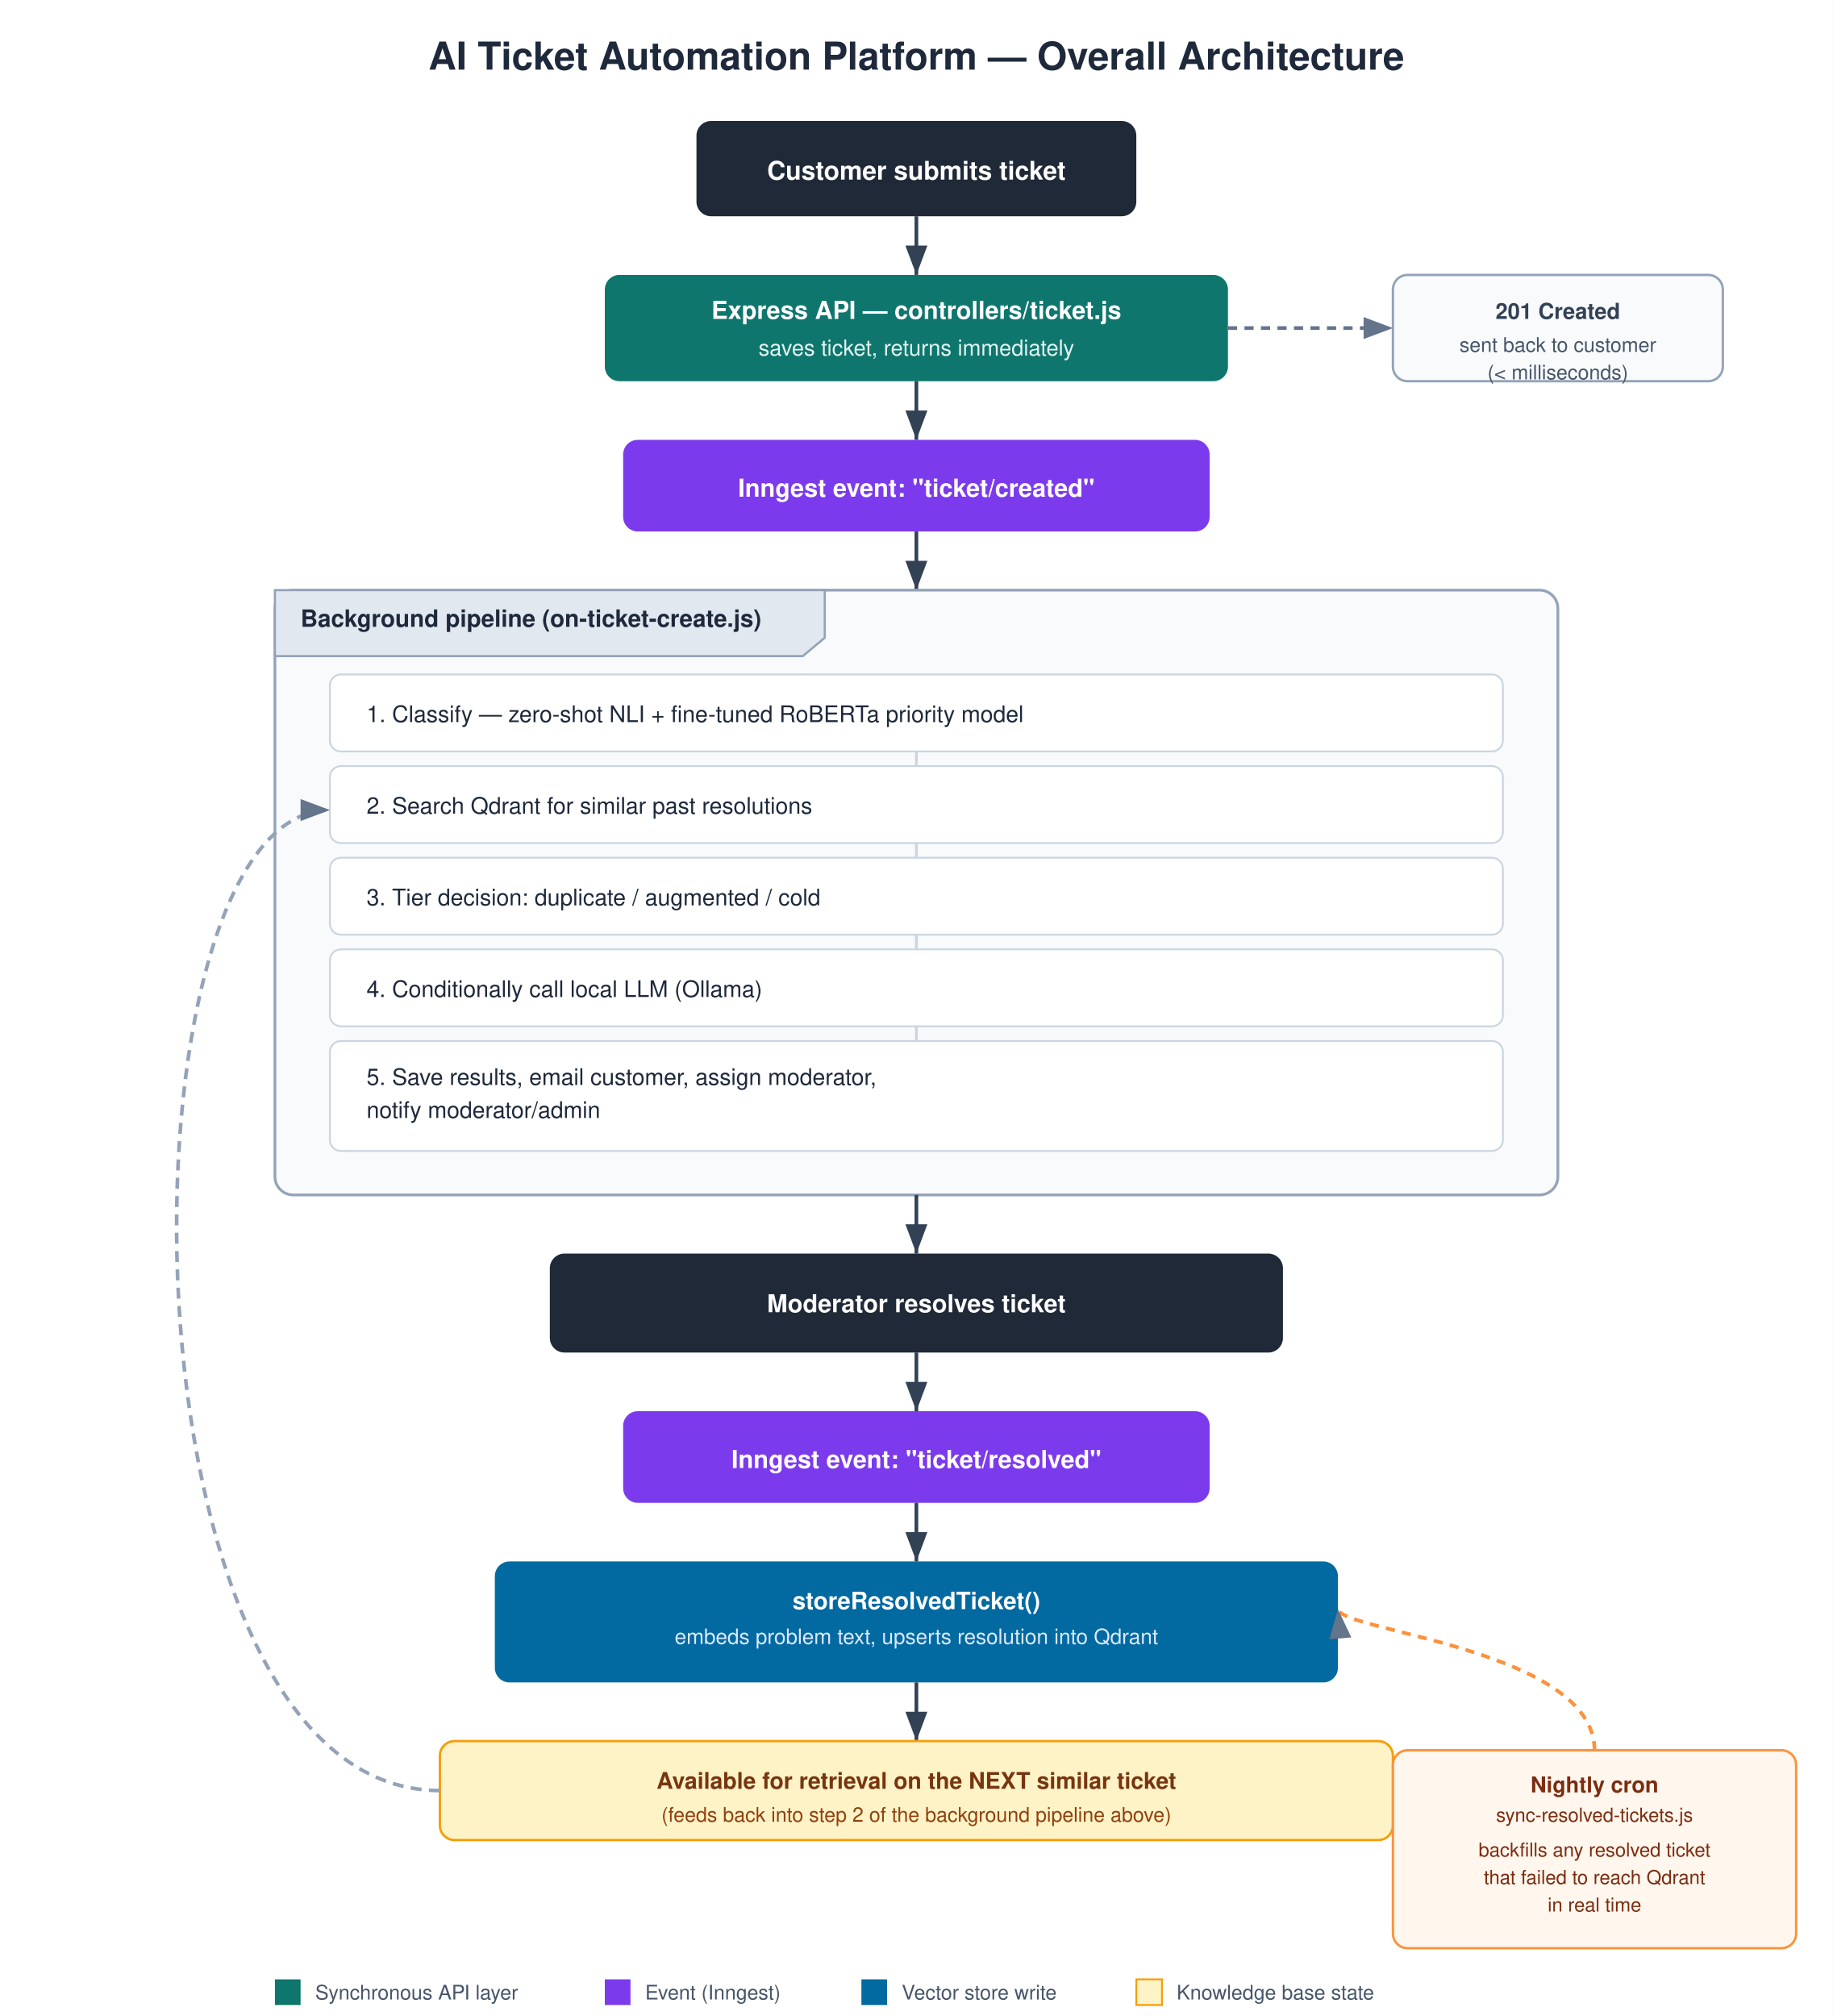
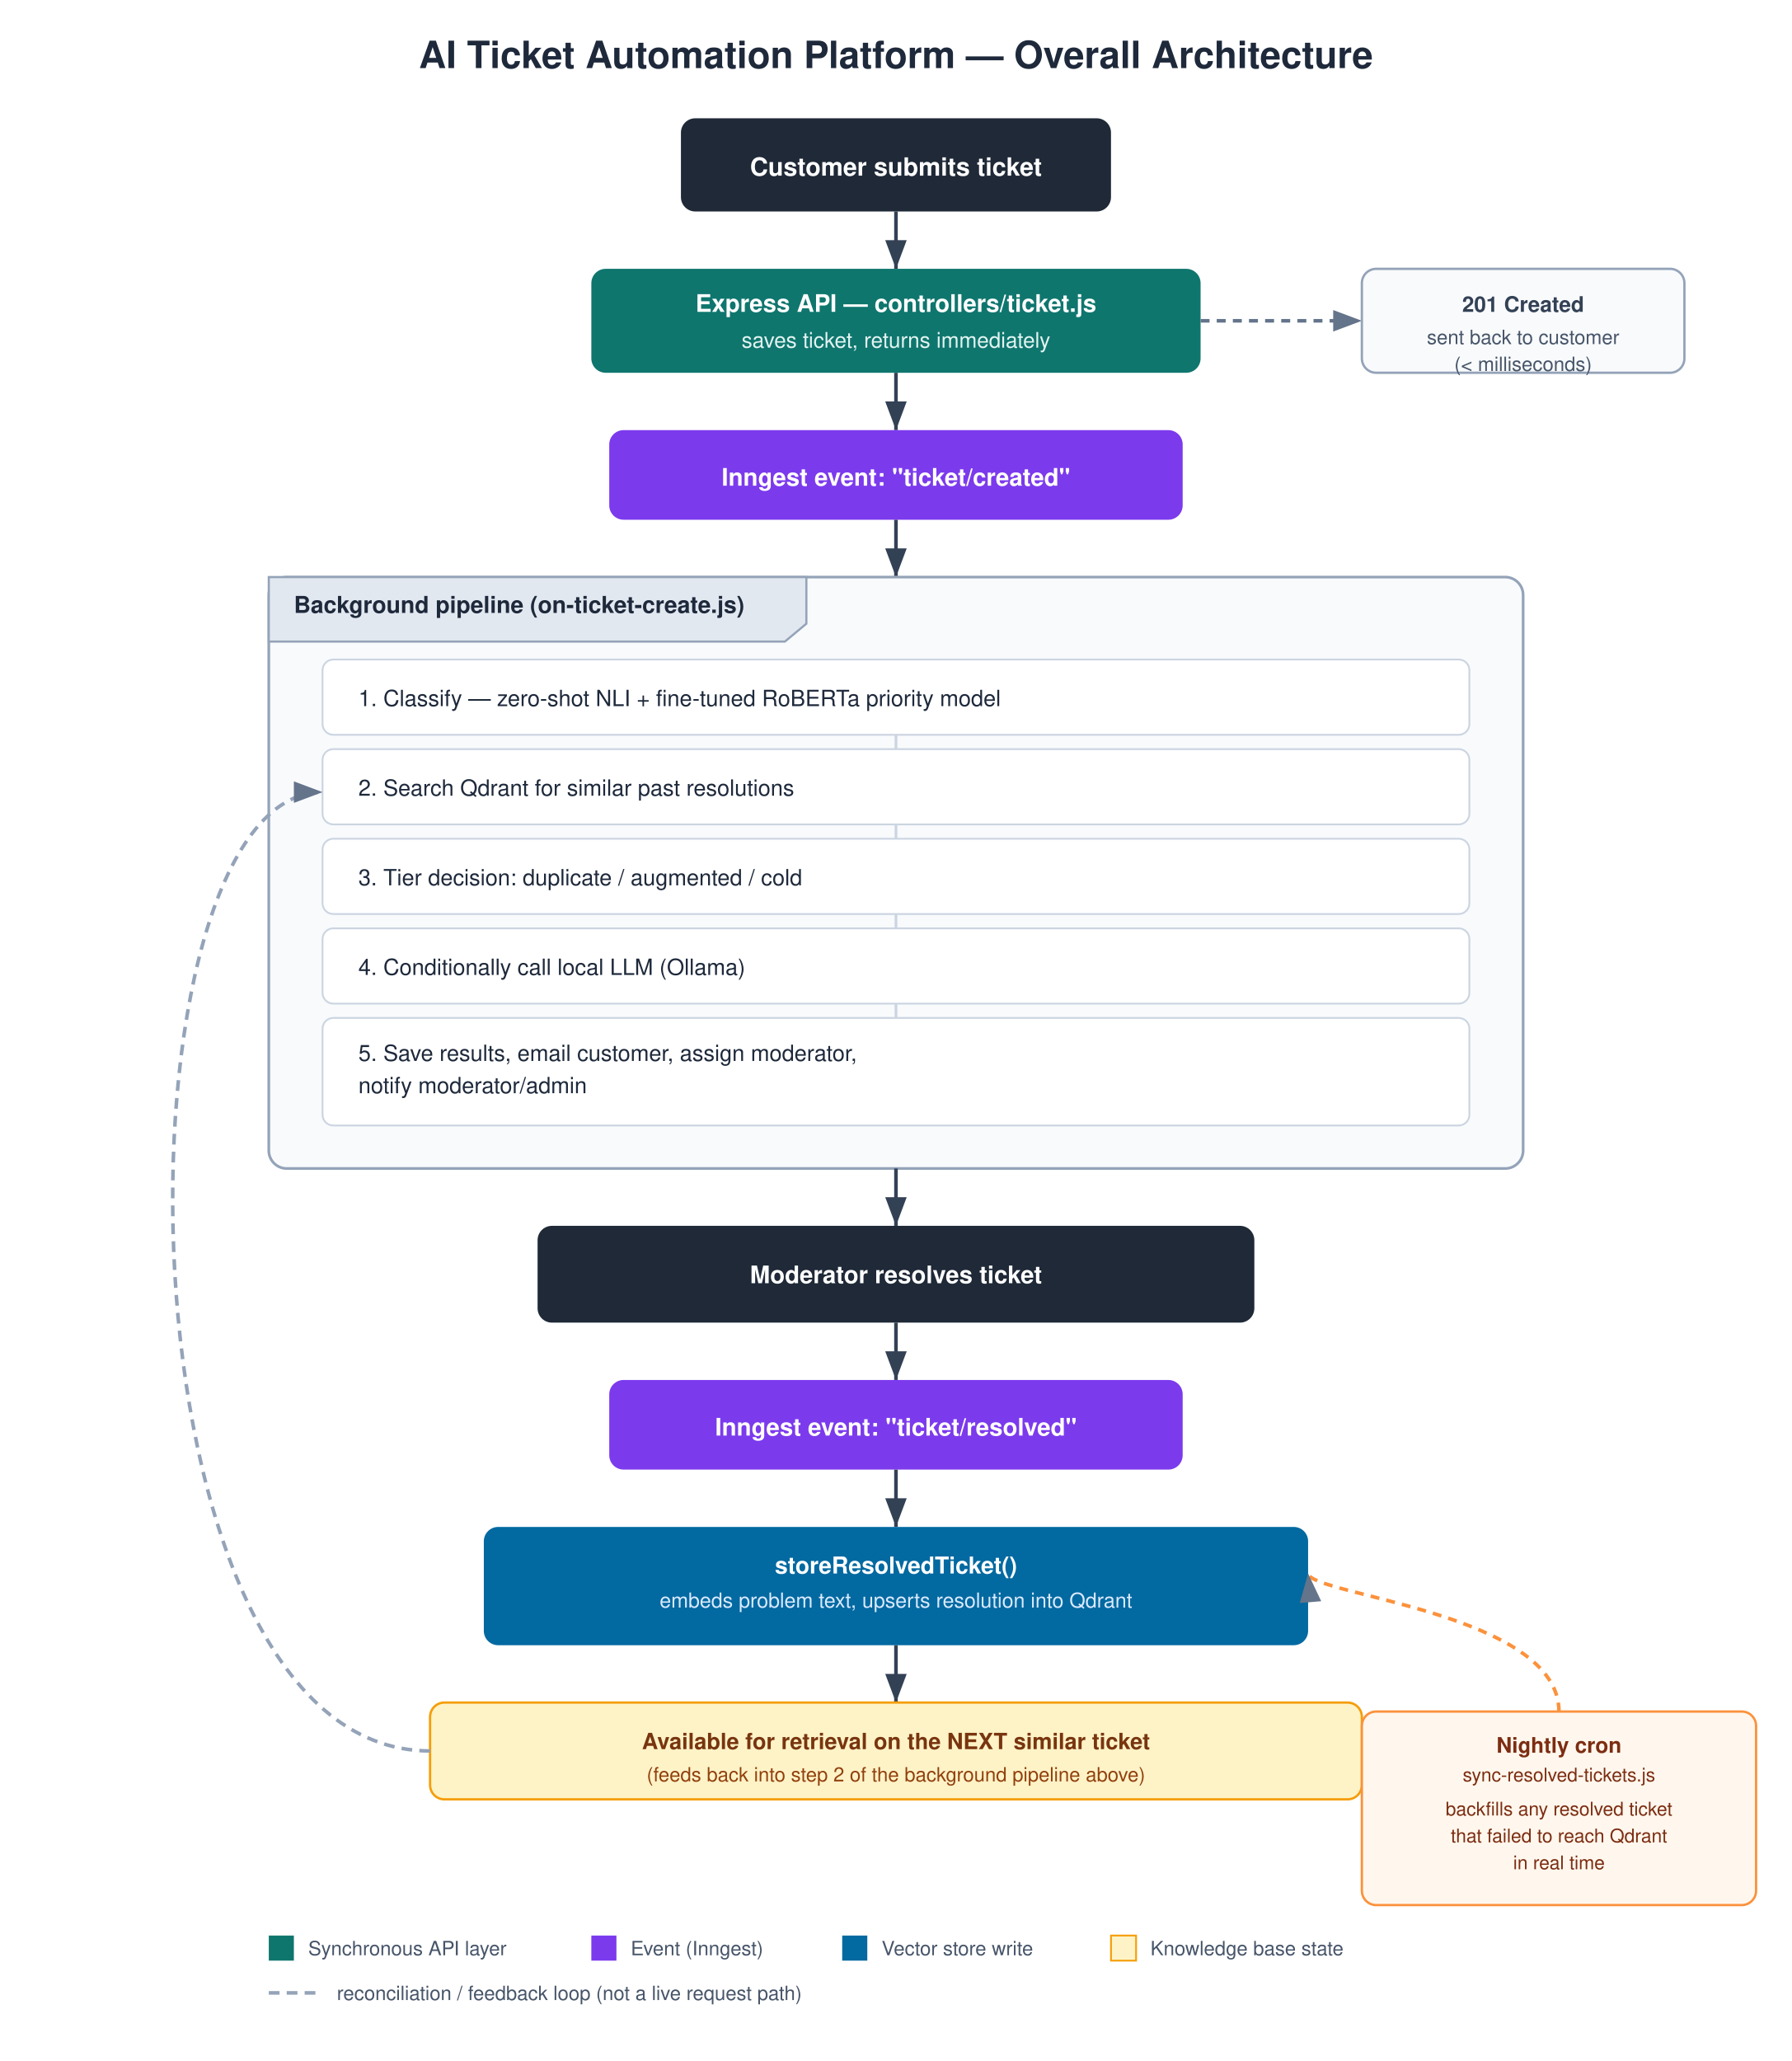
- <svg xmlns="http://www.w3.org/2000/svg" viewBox="0 0 1000 1100" font-family="Helvetica, Arial, sans-serif">
+ <svg xmlns="http://www.w3.org/2000/svg" viewBox="0 0 1000 1150" font-family="Helvetica, Arial, sans-serif">
  <defs>
    <marker id="arrow" markerWidth="10" markerHeight="10" refX="8" refY="3" orient="auto" markerUnits="strokeWidth">
      <path d="M0,0 L8,3 L0,6 Z" fill="#334155" />
    </marker>
    <marker id="arrowGray" markerWidth="10" markerHeight="10" refX="8" refY="3" orient="auto" markerUnits="strokeWidth">
      <path d="M0,0 L8,3 L0,6 Z" fill="#64748b" />
    </marker>
  </defs>
  <rect x="0" y="0" width="1000" height="1500" fill="#ffffff" />
  <text x="500" y="38" text-anchor="middle" font-size="21" font-weight="bold" fill="#1e293b">AI Ticket Automation Platform — Overall Architecture</text>
  <rect x="380" y="66" width="240" height="52" rx="8" fill="#1f2937" />
  <text x="500" y="98" text-anchor="middle" font-size="14" font-weight="bold" fill="#ffffff">Customer submits ticket</text>
  <line x1="500" y1="118" x2="500" y2="150" stroke="#334155" stroke-width="2" marker-end="url(#arrow)" />
  <rect x="330" y="150" width="340" height="58" rx="8" fill="#0f766e" />
  <text x="500" y="174" text-anchor="middle" font-size="13.5" font-weight="bold" fill="#ffffff">Express API — controllers/ticket.js</text>
  <text x="500" y="194" text-anchor="middle" font-size="12" fill="#e2f4f1">saves ticket, returns immediately</text>
  <line x1="670" y1="179" x2="760" y2="179" stroke="#64748b" stroke-width="2" stroke-dasharray="5,4" marker-end="url(#arrowGray)" />
  <rect x="760" y="150" width="180" height="58" rx="8" fill="#f8fafc" stroke="#94a3b8" stroke-width="1.3" />
  <text x="850" y="174" text-anchor="middle" font-size="12" font-weight="bold" fill="#334155">201 Created</text>
  <text x="850" y="192" text-anchor="middle" font-size="11" fill="#475569">sent back to customer</text>
  <text x="850" y="207" text-anchor="middle" font-size="11" fill="#475569">(&lt; milliseconds)</text>
  <line x1="500" y1="208" x2="500" y2="240" stroke="#334155" stroke-width="2" marker-end="url(#arrow)" />
  <rect x="340" y="240" width="320" height="50" rx="8" fill="#7c3aed" />
  <text x="500" y="271" text-anchor="middle" font-size="13.5" font-weight="bold" fill="#ffffff">Inngest event: "ticket/created"</text>
  <line x1="500" y1="290" x2="500" y2="322" stroke="#334155" stroke-width="2" marker-end="url(#arrow)" />
  <rect x="150" y="322" width="700" height="330" rx="10" fill="#f8fafc" stroke="#94a3b8" stroke-width="1.5" />
  <path d="M 150 322 h 300 v 26 l -12 10 h -288 z" fill="#e2e8f0" stroke="#94a3b8" stroke-width="1.2" />
  <text x="164" y="342" font-size="13" font-weight="bold" fill="#1e293b">Background pipeline (on-ticket-create.js)</text>
  <g font-size="12.5" fill="#1e293b">
    <rect x="180" y="368" width="640" height="42" rx="6" fill="#ffffff" stroke="#cbd5e1" />
    <text x="200" y="394">1. Classify — zero-shot NLI + fine-tuned RoBERTa priority model</text>
    <rect x="180" y="418" width="640" height="42" rx="6" fill="#ffffff" stroke="#cbd5e1" />
    <text x="200" y="444">2. Search Qdrant for similar past resolutions</text>
    <rect x="180" y="468" width="640" height="42" rx="6" fill="#ffffff" stroke="#cbd5e1" />
    <text x="200" y="494">3. Tier decision: duplicate / augmented / cold</text>
    <rect x="180" y="518" width="640" height="42" rx="6" fill="#ffffff" stroke="#cbd5e1" />
    <text x="200" y="544">4. Conditionally call local LLM (Ollama)</text>
    <rect x="180" y="568" width="640" height="60" rx="6" fill="#ffffff" stroke="#cbd5e1" />
    <text x="200" y="592">5. Save results, email customer, assign moderator,</text>
    <text x="200" y="610">   notify moderator/admin</text>
  </g>
  <line x1="500" y1="410" x2="500" y2="418" stroke="#cbd5e1" stroke-width="1.5" />
  <line x1="500" y1="460" x2="500" y2="468" stroke="#cbd5e1" stroke-width="1.5" />
  <line x1="500" y1="510" x2="500" y2="518" stroke="#cbd5e1" stroke-width="1.5" />
  <line x1="500" y1="560" x2="500" y2="568" stroke="#cbd5e1" stroke-width="1.5" />
  <line x1="500" y1="652" x2="500" y2="684" stroke="#334155" stroke-width="2" marker-end="url(#arrow)" />
  <rect x="300" y="684" width="400" height="54" rx="8" fill="#1f2937" />
  <text x="500" y="716" text-anchor="middle" font-size="13.5" font-weight="bold" fill="#ffffff">Moderator resolves ticket</text>
  <line x1="500" y1="738" x2="500" y2="770" stroke="#334155" stroke-width="2" marker-end="url(#arrow)" />
  <rect x="340" y="770" width="320" height="50" rx="8" fill="#7c3aed" />
  <text x="500" y="801" text-anchor="middle" font-size="13.5" font-weight="bold" fill="#ffffff">Inngest event: "ticket/resolved"</text>
  <line x1="500" y1="820" x2="500" y2="852" stroke="#334155" stroke-width="2" marker-end="url(#arrow)" />
  <rect x="270" y="852" width="460" height="66" rx="8" fill="#0369a1" />
  <text x="500" y="878" text-anchor="middle" font-size="13" font-weight="bold" fill="#ffffff">storeResolvedTicket()</text>
  <text x="500" y="897" text-anchor="middle" font-size="11.5" fill="#dbeafe">embeds problem text, upserts resolution into Qdrant</text>
  <line x1="500" y1="918" x2="500" y2="950" stroke="#334155" stroke-width="2" marker-end="url(#arrow)" />
  <rect x="240" y="950" width="520" height="54" rx="8" fill="#fef3c7" stroke="#f59e0b" stroke-width="1.3" />
  <text x="500" y="976" text-anchor="middle" font-size="12.5" font-weight="bold" fill="#78350f">Available for retrieval on the NEXT similar ticket</text>
  <text x="500" y="994" text-anchor="middle" font-size="11" fill="#92400e">(feeds back into step 2 of the background pipeline above)</text>
  <path d="M 240 977 C 60 977, 60 442, 180 442" fill="none" stroke="#94a3b8" stroke-width="2" stroke-dasharray="6,4" marker-end="url(#arrowGray)" />
  <rect x="760" y="955" width="220" height="108" rx="8" fill="#fff7ed" stroke="#fb923c" stroke-width="1.3" />
  <text x="870" y="978" text-anchor="middle" font-size="12" font-weight="bold" fill="#7c2d12">Nightly cron</text>
  <text x="870" y="994" text-anchor="middle" font-size="10.5" fill="#7c2d12">sync-resolved-tickets.js</text>
  <text x="870" y="1013" text-anchor="middle" font-size="10.5" fill="#7c2d12">backfills any resolved ticket</text>
  <text x="870" y="1028" text-anchor="middle" font-size="10.5" fill="#7c2d12">that failed to reach Qdrant</text>
  <text x="870" y="1043" text-anchor="middle" font-size="10.5" fill="#7c2d12">in real time</text>
  <path d="M 870 955 C 870 900, 731 890, 730 878" fill="none" stroke="#fb923c" stroke-width="2" stroke-dasharray="5,4" marker-end="url(#arrowGray)" />
  <g font-size="11" fill="#475569">
    <rect x="150" y="1080" width="14" height="14" fill="#0f766e" />
    <text x="172" y="1091">Synchronous API layer</text>
    <rect x="330" y="1080" width="14" height="14" fill="#7c3aed" />
    <text x="352" y="1091">Event (Inngest)</text>
    <rect x="470" y="1080" width="14" height="14" fill="#0369a1" />
    <text x="492" y="1091">Vector store write</text>
    <rect x="620" y="1080" width="14" height="14" fill="#fef3c7" stroke="#f59e0b" />
    <text x="642" y="1091">Knowledge base state</text>
    <line x1="150" y1="1112" x2="180" y2="1112" stroke="#94a3b8" stroke-width="2" stroke-dasharray="6,4" />
    <text x="188" y="1116">reconciliation / feedback loop (not a live request path)</text>
  </g>
</svg>
